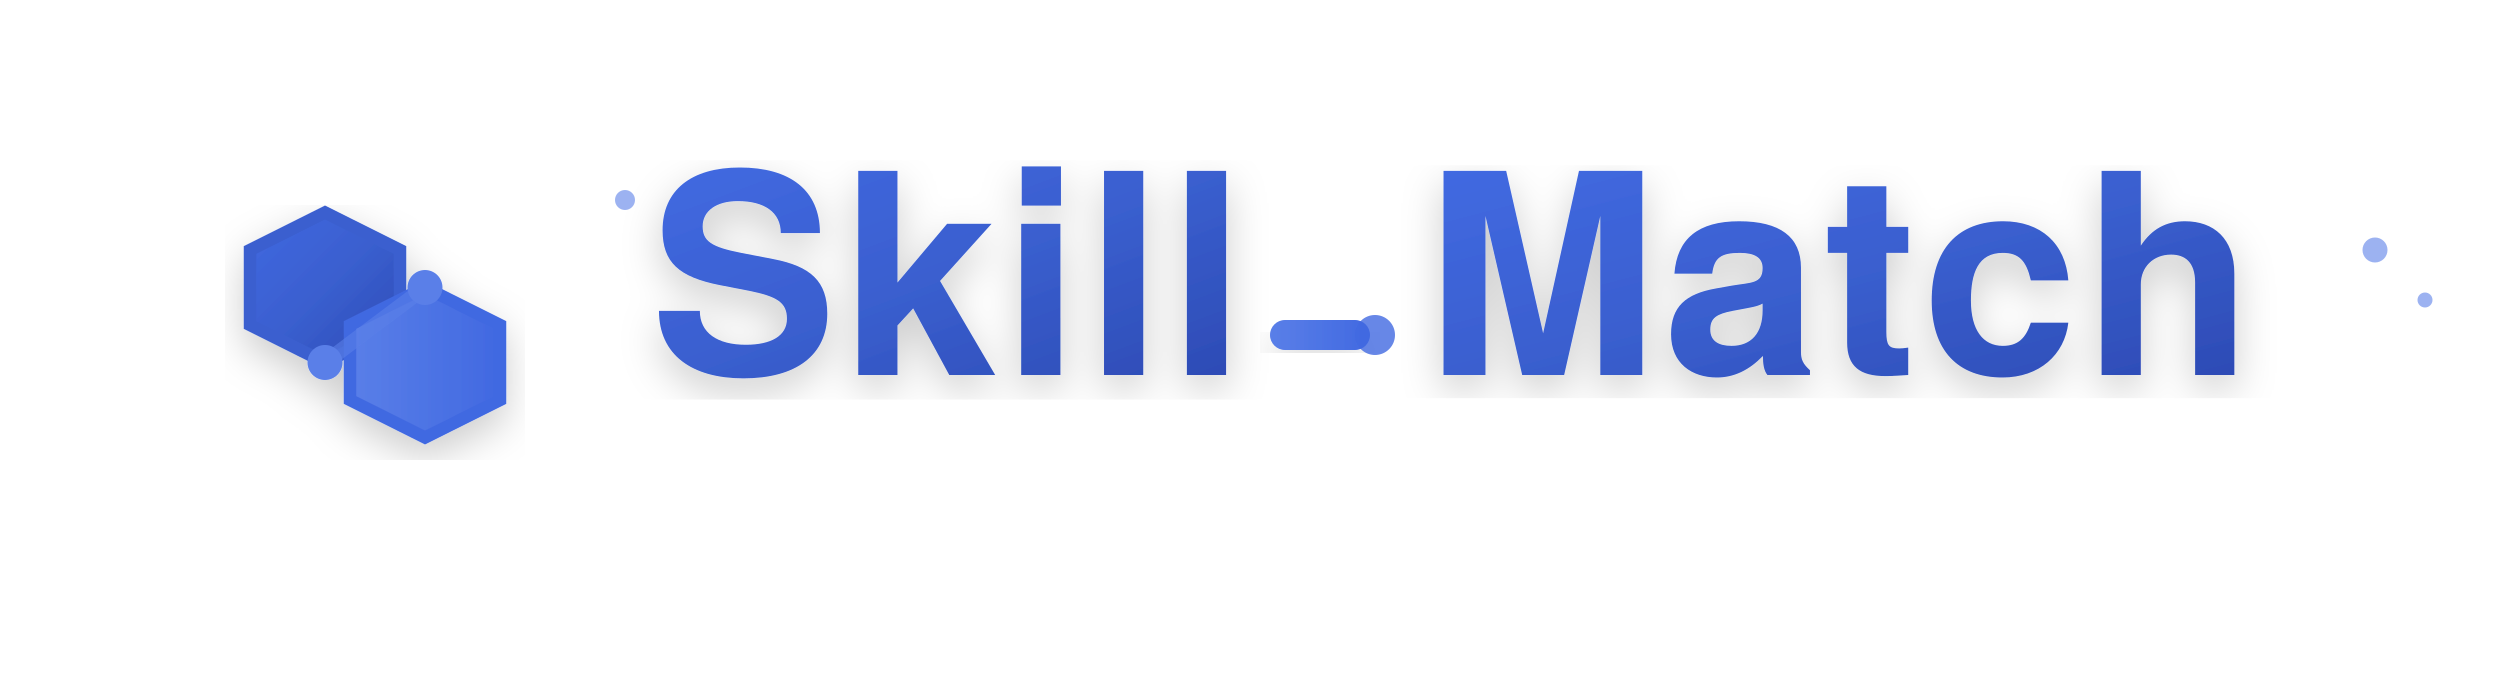
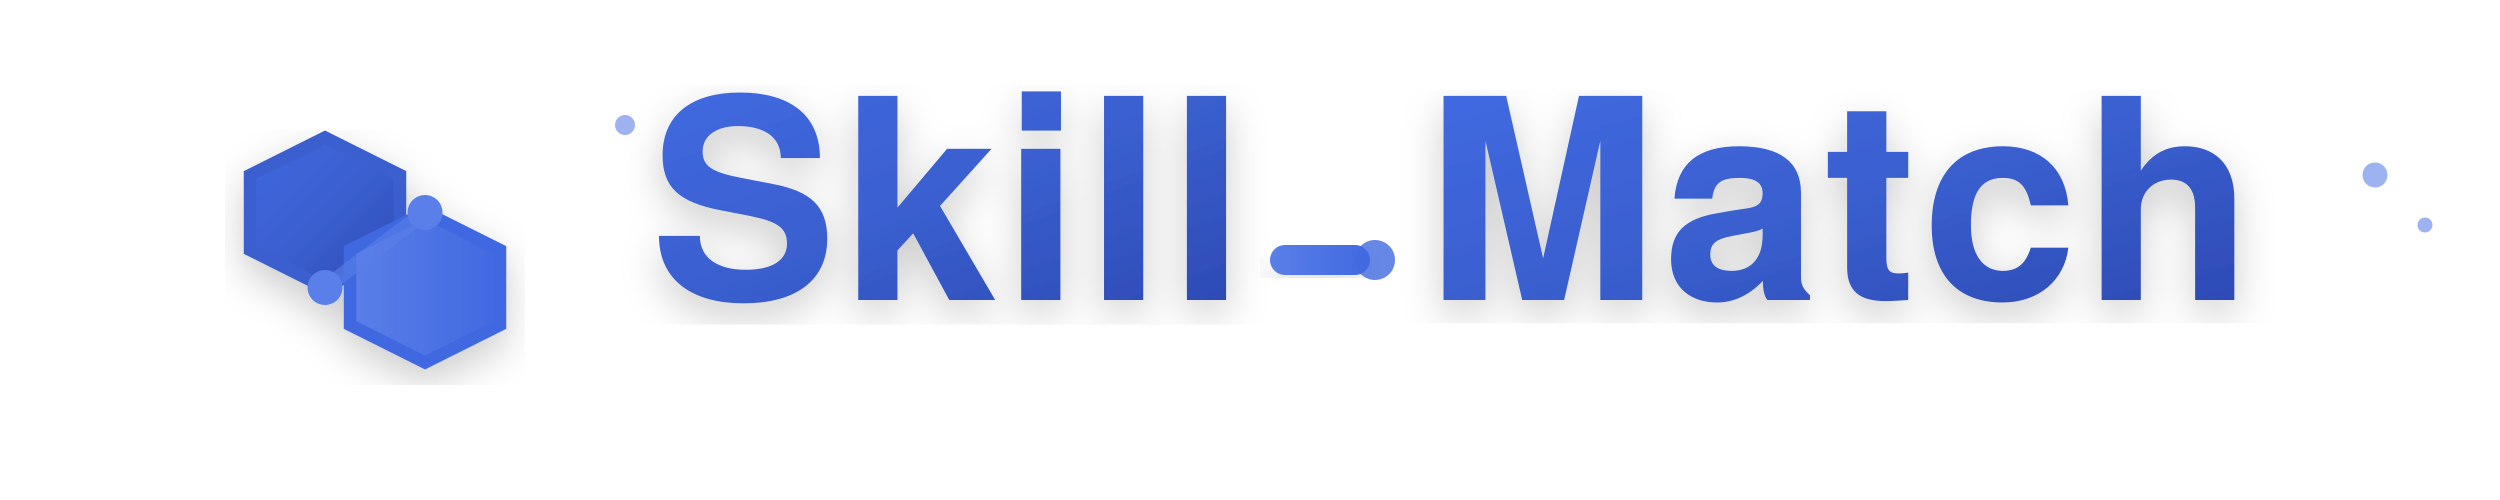
- <svg xmlns="http://www.w3.org/2000/svg" viewBox="0 0 500 140" width="500" height="140">
+ <svg xmlns="http://www.w3.org/2000/svg" viewBox="0 0 500 100" width="500" height="100">
  <defs>
    <linearGradient id="mainGradient" x1="0%" y1="0%" x2="100%" y2="100%">
      <stop offset="0%" style="stop-color:#4169e1;stop-opacity:1" />
      <stop offset="50%" style="stop-color:#3a5fcf;stop-opacity:1" />
      <stop offset="100%" style="stop-color:#2d4bb5;stop-opacity:1" />
    </linearGradient>
    <linearGradient id="accentGradient" x1="0%" y1="0%" x2="100%" y2="0%">
      <stop offset="0%" style="stop-color:#5a7fe8;stop-opacity:1" />
      <stop offset="100%" style="stop-color:#4169e1;stop-opacity:1" />
    </linearGradient>
    <filter id="glow">
      <feGaussianBlur stdDeviation="2" result="coloredBlur" />
      <feMerge>
        <feMergeNode in="coloredBlur" />
        <feMergeNode in="SourceGraphic" />
      </feMerge>
    </filter>
    <filter id="shadow">
      <feDropShadow dx="0" dy="3" stdDeviation="4" flood-opacity="0.2" />
    </filter>
  </defs>
-   <g transform="translate(20, 35)" filter="url(#shadow)">
+   <g transform="translate(20, 20)" filter="url(#shadow)">
    <path d="M 30 15 L 45 7.5 L 60 15 L 60 30 L 45 37.5 L 30 30 Z" fill="url(#mainGradient)" stroke="#3a5fcf" stroke-width="2.5" />
    <path d="M 50 30 L 65 22.5 L 80 30 L 80 45 L 65 52.5 L 50 45 Z" fill="url(#accentGradient)" stroke="#4169e1" stroke-width="2.5" />
    <line x1="45" y1="37.5" x2="65" y2="22.5" stroke="#5a7fe8" stroke-width="3" stroke-linecap="round" opacity="0.6" />
    <circle cx="45" cy="37.5" r="3.5" fill="#5a7fe8" />
    <circle cx="65" cy="22.5" r="3.5" fill="#5a7fe8" />
  </g>
  <g filter="url(#shadow)">
-     <text x="130" y="75" font-family="'Montserrat', 'Helvetica Neue', 'Arial Black', sans-serif" font-size="56" font-weight="900" letter-spacing="1" fill="url(#mainGradient)">
+     <text x="130" y="60" font-family="'Montserrat', 'Helvetica Neue', 'Arial Black', sans-serif" font-size="56" font-weight="900" letter-spacing="1" fill="url(#mainGradient)">
            Skill
        </text>
  </g>
-   <g transform="translate(257, 70)">
+   <g transform="translate(257, 55)">
    <rect x="-3" y="-6" width="20" height="6" rx="3" fill="url(#accentGradient)" filter="url(#shadow)" />
    <circle cx="18" cy="-3" r="4" fill="#4169e1" opacity="0.8" />
  </g>
  <g filter="url(#shadow)">
-     <text x="285" y="75" font-family="'Montserrat', 'Helvetica Neue', 'Arial Black', sans-serif" font-size="56" font-weight="900" letter-spacing="1" fill="url(#mainGradient)">
+     <text x="285" y="60" font-family="'Montserrat', 'Helvetica Neue', 'Arial Black', sans-serif" font-size="56" font-weight="900" letter-spacing="1" fill="url(#mainGradient)">
            Match
        </text>
  </g>
  <g opacity="0.4">
-     <line x1="130" y1="95" x2="230" y2="95" stroke="url(#accentGradient)" stroke-width="3" stroke-linecap="round" />
-     <line x1="285" y1="95" x2="470" y2="95" stroke="url(#accentGradient)" stroke-width="3" stroke-linecap="round" />
+     <line x1="130" y1="80" x2="230" y2="80" stroke="url(#accentGradient)" stroke-width="3" stroke-linecap="round" />
+     <line x1="285" y1="80" x2="470" y2="80" stroke="url(#accentGradient)" stroke-width="3" stroke-linecap="round" />
  </g>
  <g opacity="0.6" fill="#5a7fe8">
-     <circle cx="475" cy="50" r="2.5" />
-     <circle cx="485" cy="60" r="1.5" />
-     <circle cx="125" cy="40" r="2" />
+     <circle cx="475" cy="35" r="2.5" />
+     <circle cx="485" cy="45" r="1.5" />
+     <circle cx="125" cy="25" r="2" />
  </g>
</svg>
